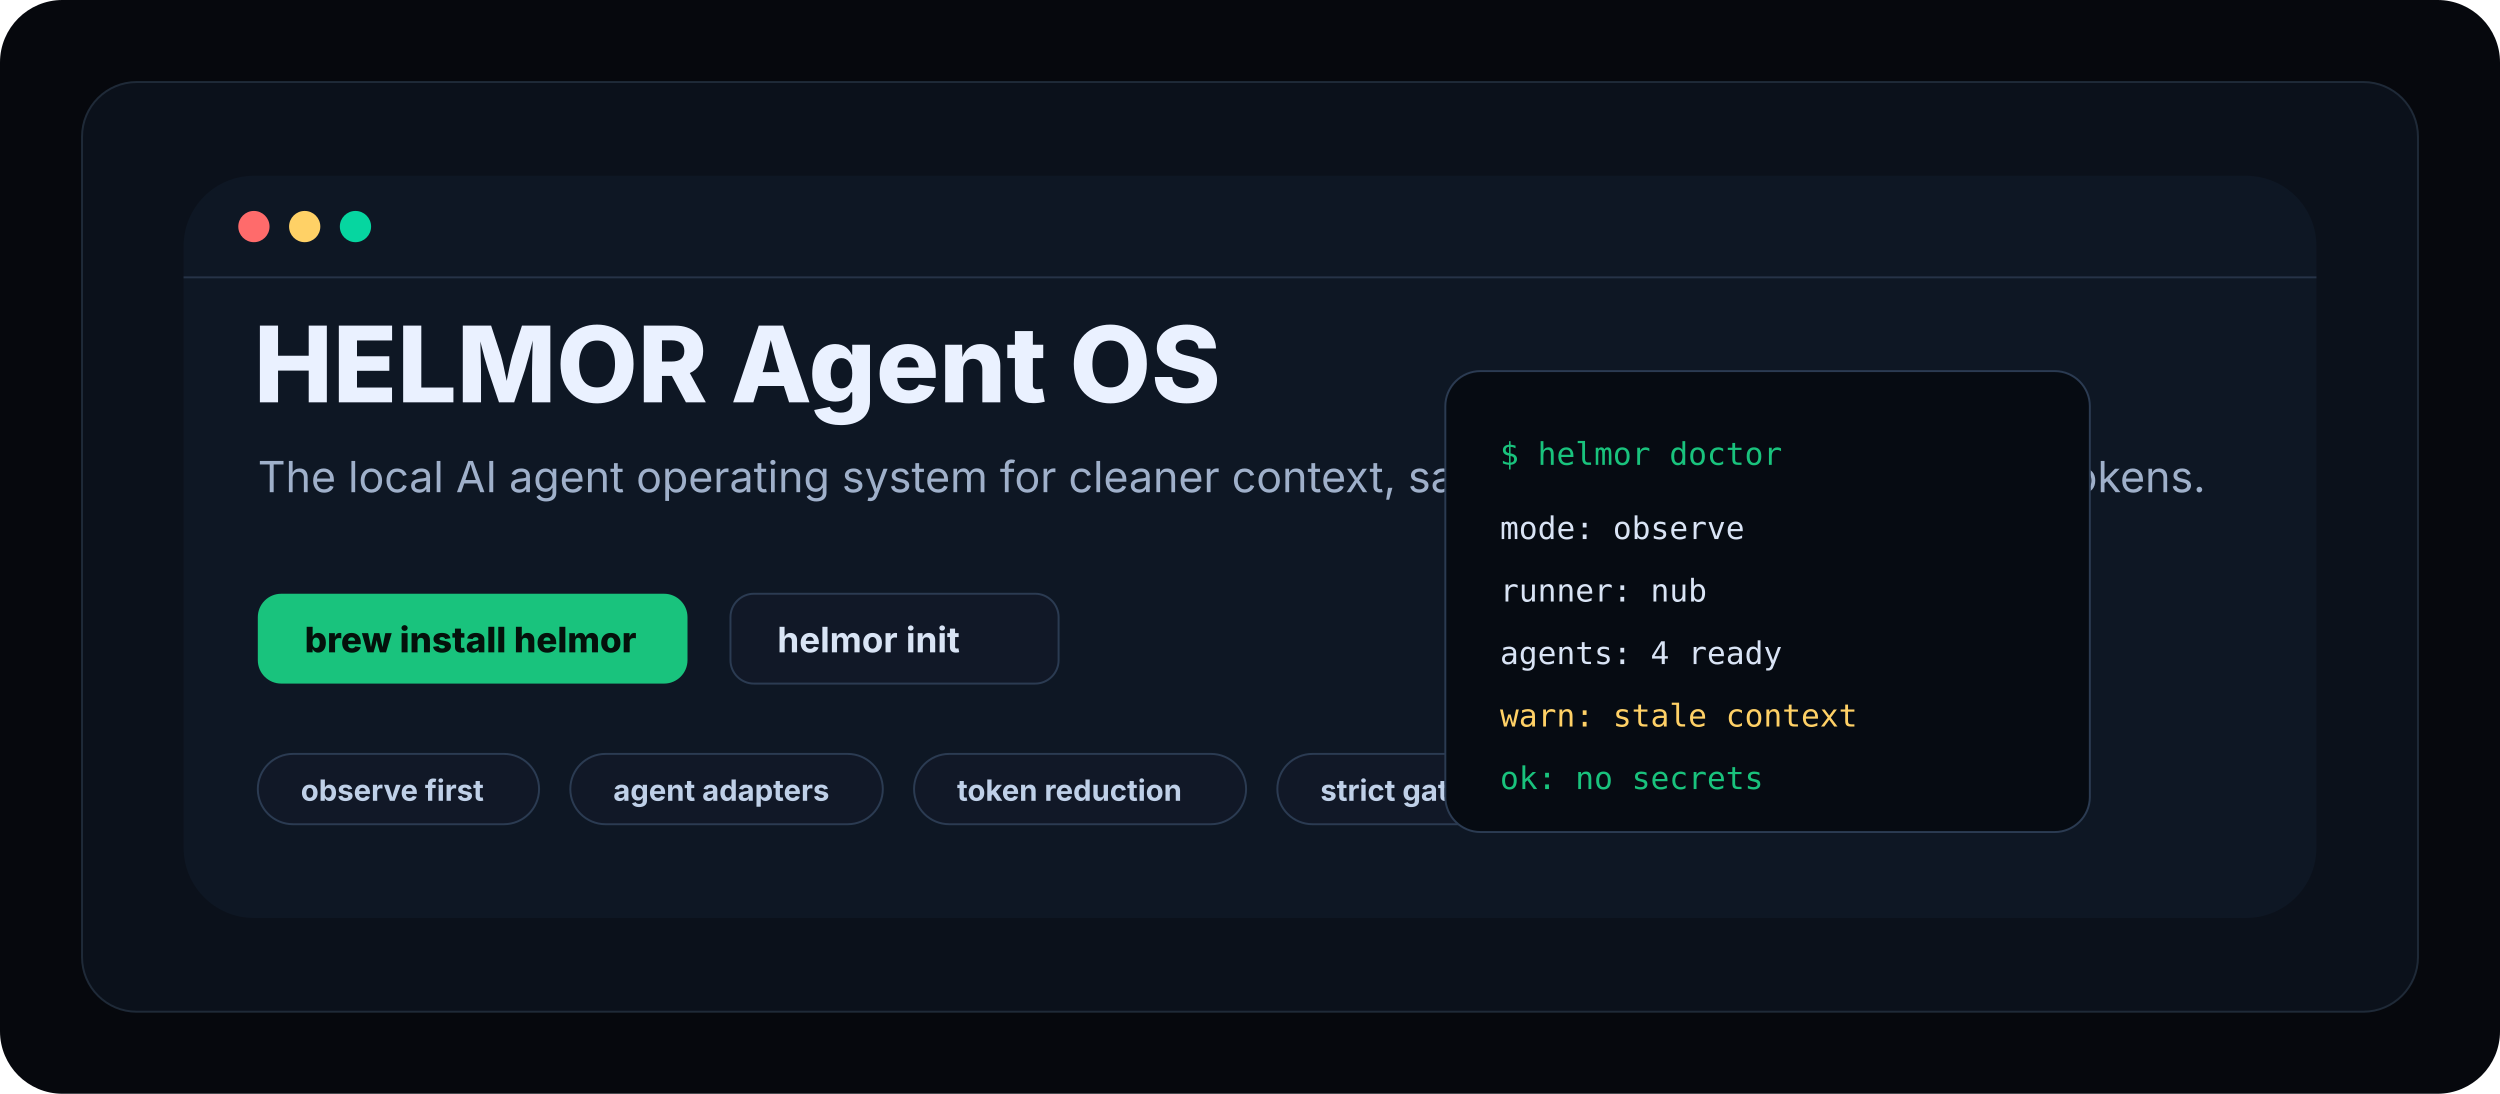
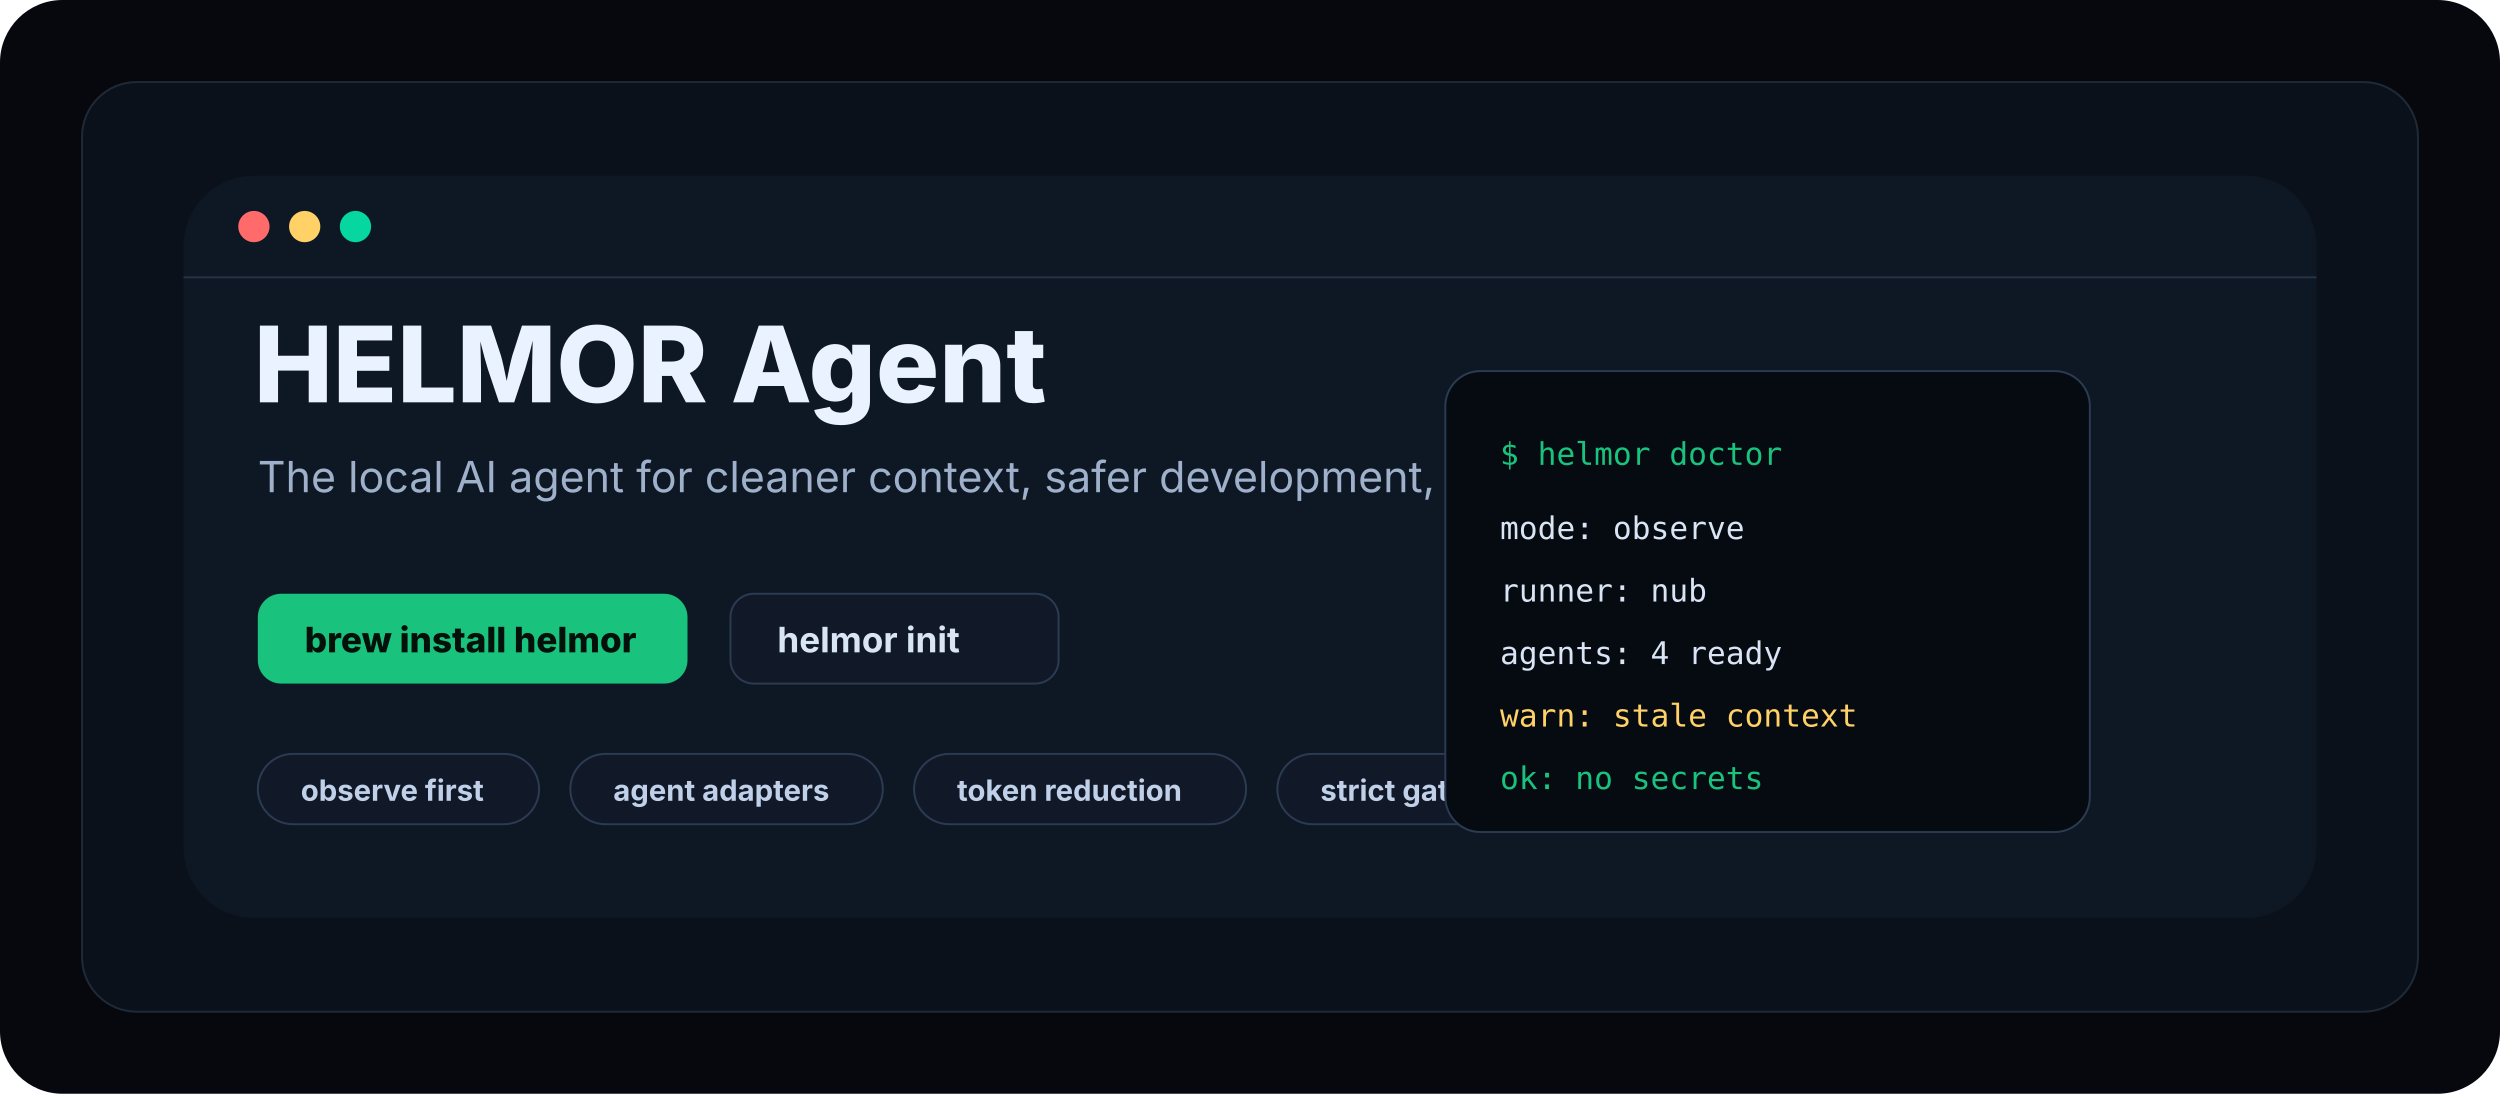
<svg xmlns="http://www.w3.org/2000/svg" width="1280" height="560" viewBox="0 0 1280 560" fill="none" role="img" aria-labelledby="title desc">
  <rect width="1280" height="560" rx="32" fill="#06080D" />
  <rect x="42" y="42" width="1196" height="476" rx="28" fill="#0B111B" stroke="#1F2A38" />
  <path d="M94 126C94 106.118 110.118 90 130 90H1150C1169.88 90 1186 106.118 1186 126V434C1186 453.882 1169.88 470 1150 470H130C110.118 470 94 453.882 94 434V126Z" fill="#0E1724" />
  <path d="M94 142H1186" stroke="#263347" />
  <circle cx="130" cy="116" r="8" fill="#FF6B6B" />
  <circle cx="156" cy="116" r="8" fill="#FFD166" />
  <circle cx="182" cy="116" r="8" fill="#06D6A0" />
-   <text x="130" y="206" fill="#EAF1FF" font-family="Inter, Arial, sans-serif" font-size="54" font-weight="800">HELMOR Agent OS</text>
-   <text x="132" y="252" fill="#9FB0CA" font-family="Inter, Arial, sans-serif" font-size="22">The local AI agent operating system for cleaner context, safer agents, and fewer wasted tokens.</text>
+   <text x="130" y="206" fill="#EAF1FF" font-family="Inter, Arial, sans-serif" font-size="54" font-weight="800">HELMOR Agent</text>
+   <text x="132" y="252" fill="#9FB0CA" font-family="Inter, Arial, sans-serif" font-size="22">The local AI agent for cleaner context, safer development, and fewer wasted tokens.</text>
  <g transform="translate(132 304)">
    <rect width="220" height="46" rx="12" fill="#19C37D" />
    <text x="24" y="30" fill="#04110B" font-family="Inter, Arial, sans-serif" font-size="18" font-weight="800">brew install helmor</text>
  </g>
  <g transform="translate(374 304)">
    <rect width="168" height="46" rx="12" fill="#111827" stroke="#2B3B52" />
    <text x="24" y="30" fill="#D9E4F5" font-family="Inter, Arial, sans-serif" font-size="18" font-weight="700">helmor init</text>
  </g>
  <g transform="translate(132 386)">
    <rect width="144" height="36" rx="18" fill="#111827" stroke="#2B3B52" />
    <text x="22" y="24" fill="#BFD0E8" font-family="Inter, Arial, sans-serif" font-size="15" font-weight="700">observe first</text>
    <rect x="160" width="160" height="36" rx="18" fill="#111827" stroke="#2B3B52" />
    <text x="182" y="24" fill="#BFD0E8" font-family="Inter, Arial, sans-serif" font-size="15" font-weight="700">agent adapters</text>
    <rect x="336" width="170" height="36" rx="18" fill="#111827" stroke="#2B3B52" />
    <text x="358" y="24" fill="#BFD0E8" font-family="Inter, Arial, sans-serif" font-size="15" font-weight="700">token reduction</text>
    <rect x="522" width="158" height="36" rx="18" fill="#111827" stroke="#2B3B52" />
    <text x="544" y="24" fill="#BFD0E8" font-family="Inter, Arial, sans-serif" font-size="15" font-weight="700">strict gates</text>
  </g>
  <g transform="translate(740 190)">
    <rect width="330" height="236" rx="18" fill="#060B12" stroke="#2B3B52" />
    <text x="28" y="48" fill="#19C37D" font-family="JetBrains Mono, Menlo, monospace" font-size="16">$ helmor doctor</text>
    <text x="28" y="86" fill="#D9E4F5" font-family="JetBrains Mono, Menlo, monospace" font-size="16">mode: observe</text>
    <text x="28" y="118" fill="#D9E4F5" font-family="JetBrains Mono, Menlo, monospace" font-size="16">runner: nub</text>
    <text x="28" y="150" fill="#D9E4F5" font-family="JetBrains Mono, Menlo, monospace" font-size="16">agents: 4 ready</text>
    <text x="28" y="182" fill="#FFD166" font-family="JetBrains Mono, Menlo, monospace" font-size="16">warn: stale context</text>
    <text x="28" y="214" fill="#19C37D" font-family="JetBrains Mono, Menlo, monospace" font-size="16">ok: no secrets</text>
  </g>
</svg>
